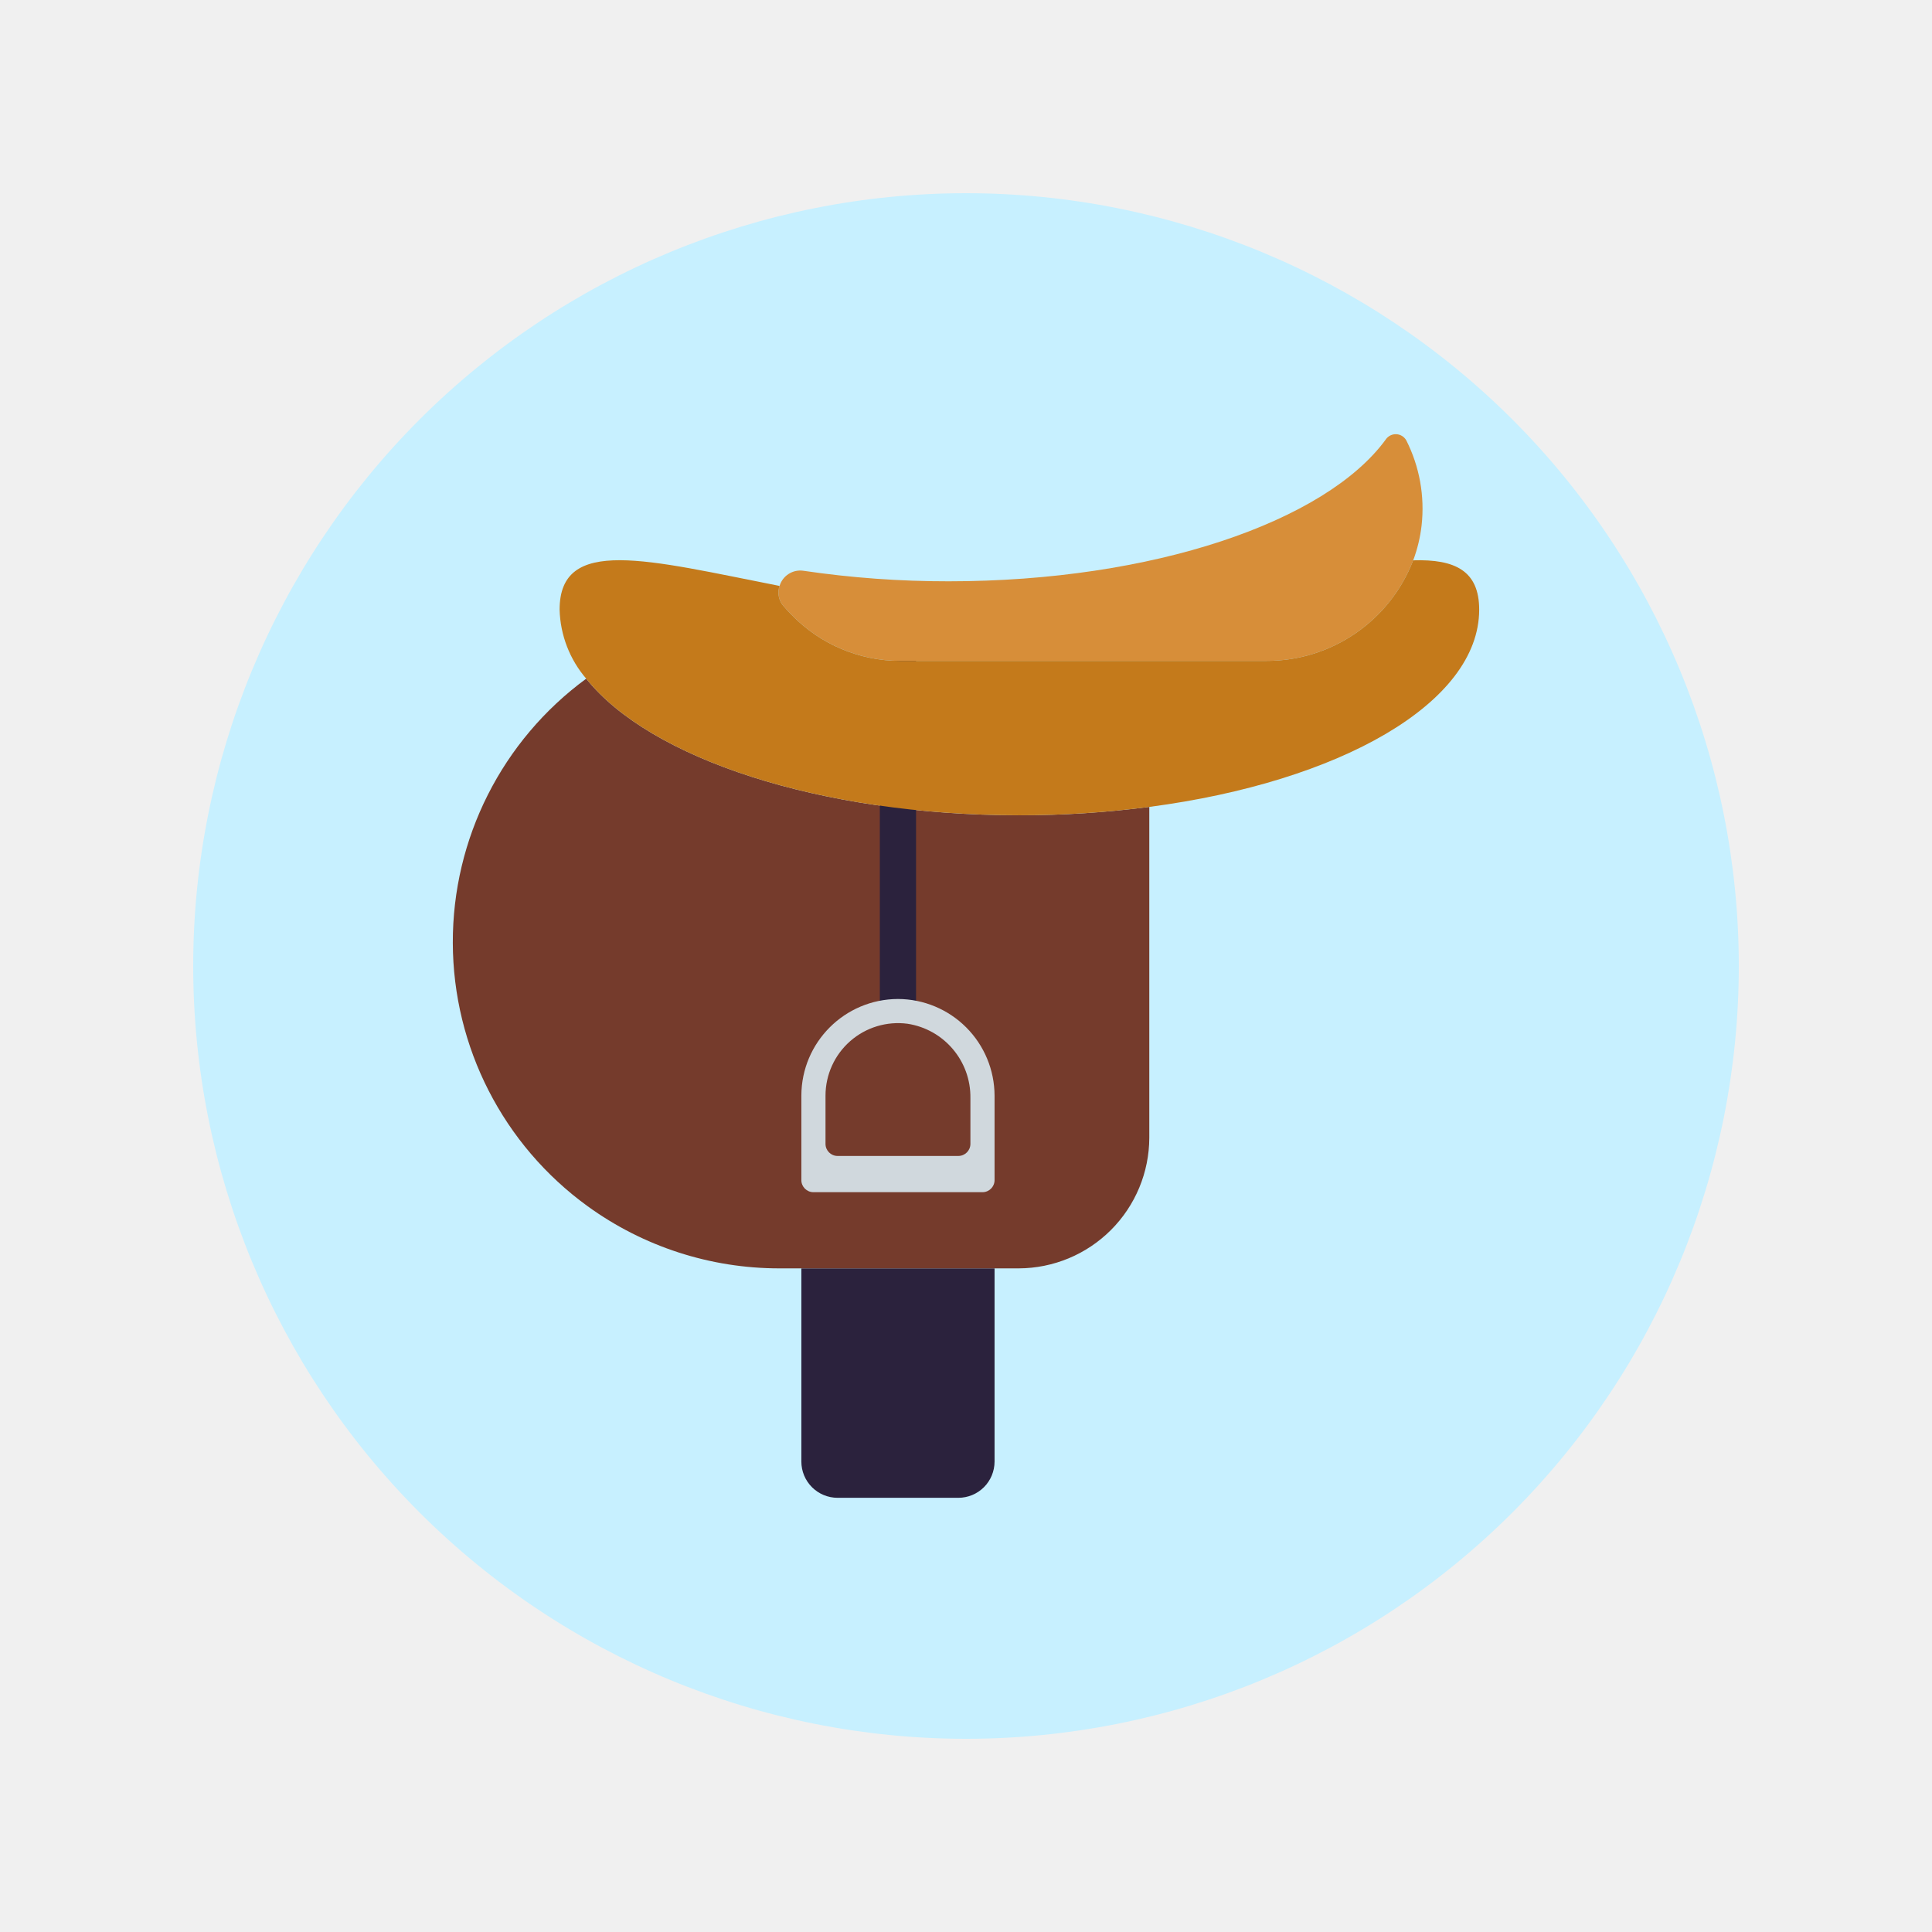
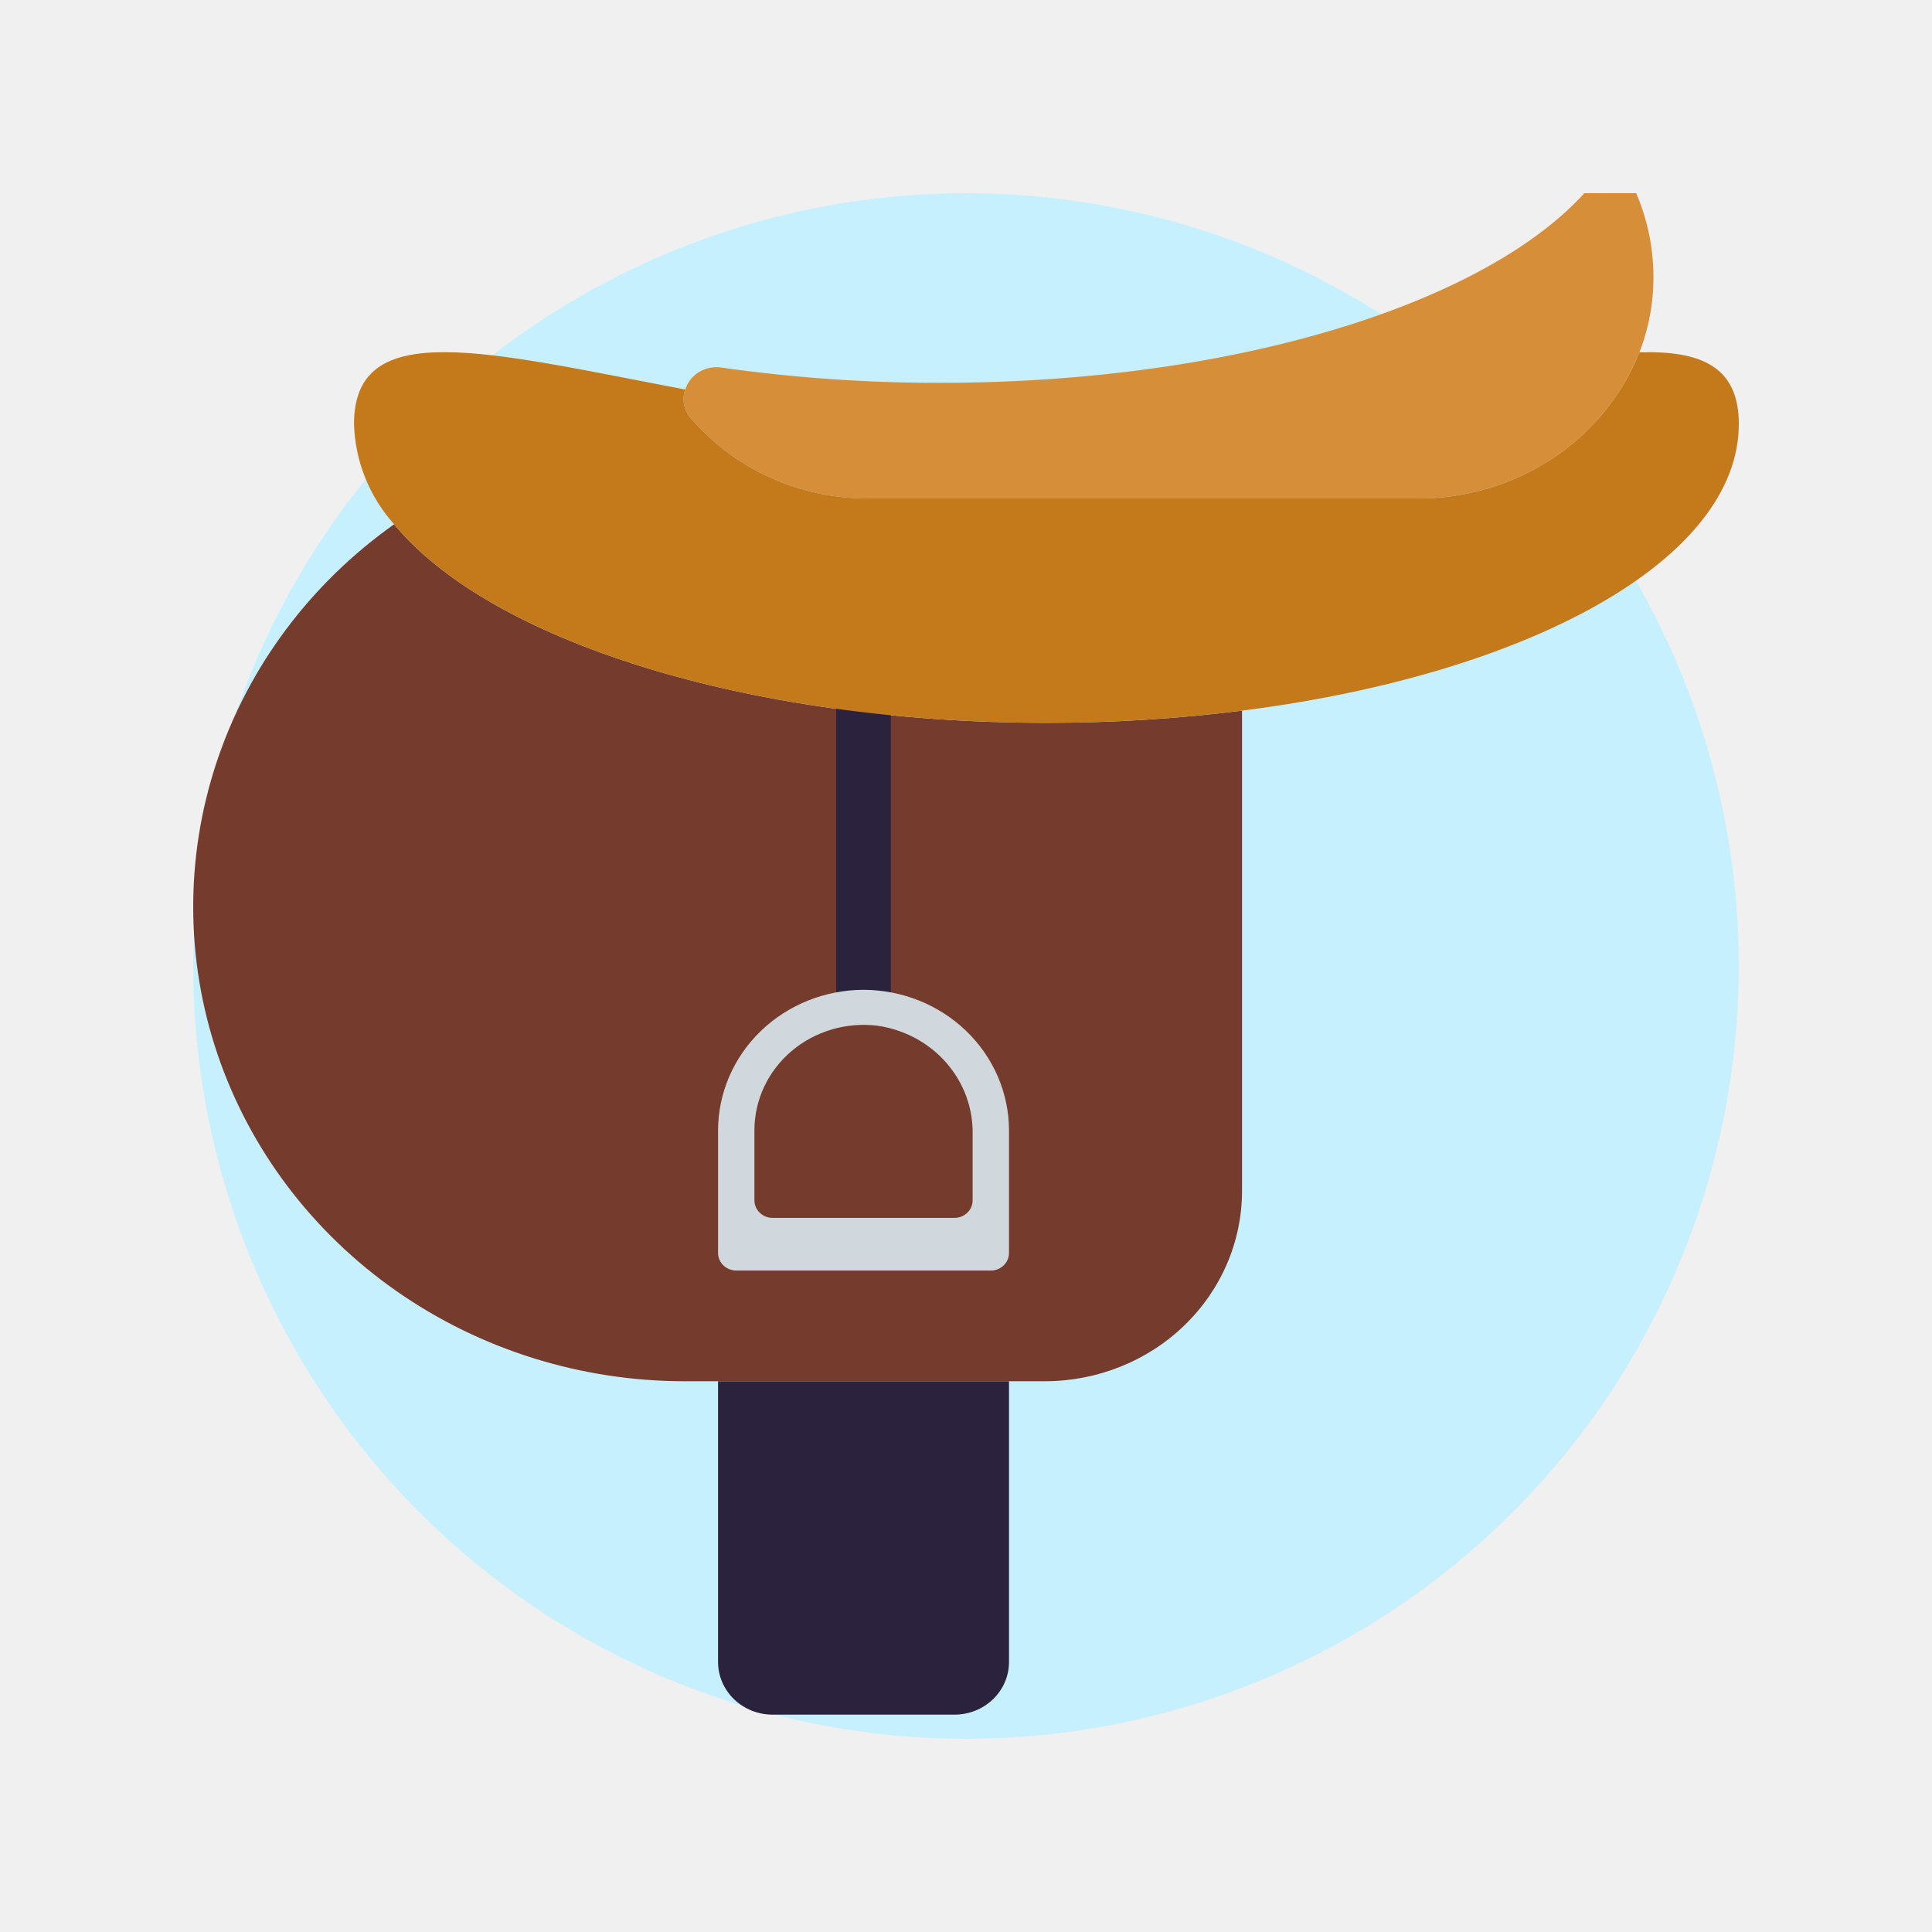
<svg xmlns="http://www.w3.org/2000/svg" width="160" height="160" fill="none">
  <path d="M16 80c0 16.974 6.743 33.253 18.745 45.255C46.748 137.257 63.026 144 80 144c16.974 0 33.253-6.743 45.255-18.745C137.257 113.253 144 96.974 144 80c0-16.974-6.743-33.252-18.745-45.255C113.253 22.743 96.974 16 80 16c-16.974 0-33.252 6.743-45.255 18.745C22.743 46.748 16 63.026 16 80z" fill="#C7F0FF" />
-   <path fill-rule="evenodd" clip-rule="evenodd" d="M66.365 105.042v16c0 .795.316 1.558.879 2.121a3.003 3.003 0 002.121.879h10a3.003 3.003 0 002.121-.879 3.001 3.001 0 00.879-2.121v-16h-16z" fill="#2B223D" />
-   <path d="M95.18 66.824a82.685 82.685 0 01-10.759.694c-16.546 0-30.621-4.721-35.873-11.314a27.036 27.036 0 00.121 43.693 27.032 27.032 0 0015.868 5.144h19.828a10.846 10.846 0 007.638-3.176 10.849 10.849 0 003.177-7.639V66.824z" fill="#753B2C" />
-   <path d="M64.56 48.523a1.692 1.692 0 00.304 1.643c.233.28.485.542.741.8a12.538 12.538 0 008.941 3.766h30.289a13.007 13.007 0 0012.2-8.328c.351-.935.585-1.91.697-2.903a12.534 12.534 0 00-1.263-7.021 1.004 1.004 0 00-.83-.521 1.001 1.001 0 00-.495.103.993.993 0 00-.381.333c-4.972 6.818-19.294 11.746-36.198 11.746a81.764 81.764 0 01-12.036-.873 1.788 1.788 0 00-1.968 1.255z" fill="#D78E39" />
-   <path d="M75.864 54.732h-3V83.576h3V54.732z" fill="#2B223D" />
-   <path d="M66.365 97.732v-7a8.024 8.024 0 018-8 8.023 8.023 0 015.65 2.35 8.023 8.023 0 012.35 5.65v7a1 1 0 01-1 1h-14a1 1 0 01-1-1zm14-3V90.94a6.14 6.14 0 00-5.211-6.158 6.009 6.009 0 00-4.741 1.438 6.008 6.008 0 00-2.048 4.511v4a1 1 0 001 1h10a1 1 0 00 1-1l0-0z" fill="#D0D8DD" />
-   <path d="M74.546 54.732h30.288a13.007 13.007 0 0012.2-8.328c3.468-.108 5.466.867 5.466 4.085 0 7.734-11.53 14.259-27.319 16.336a82.687 82.687 0 01-10.759.694c-16.546 0-30.621-4.721-35.873-11.314a9.143 9.143 0 01-2.205-5.716c0-6.15 7.291-4.112 18.217-1.965a1.692 1.692 0 00.304 1.643c.233.28.485.542.741.8a12.539 12.539 0 008.941 3.766" fill="#C47A1B" />
+   <g clip-path="url(#clip0)">
+     <path fill-rule="evenodd" clip-rule="evenodd" d="M59.467 114.39v23.251c0 1.156.476 2.265 1.323 3.082.847.818 1.996 1.277 3.194 1.277h15.059c1.198 0 2.347-.459 3.195-1.277.847-.817 1.323-1.926 1.323-3.082V114.39H59.467z" fill="#2B223D" />
+     <path d="M102.86 58.854a128.97 128.97 0 01-16.201 1.008c-24.916 0-46.111-6.86-54.021-16.441-6.921 4.897-12.061 11.78-14.687 19.665-2.625 7.885-2.601 16.369.07 24.24 2.67 7.871 7.85 14.726 14.8 19.587 6.949 4.86 15.312 7.477 23.895 7.476h29.858c4.316-.012 8.451-1.672 11.502-4.617 3.052-2.944 4.771-6.935 4.784-11.099V58.854z" fill="#753B2C" />
+     <path d="M56.749 32.26a2.378 2.378 0 00-.098 1.252c.08.418.272.81.555 1.135.35.407.731.787 1.116 1.163 1.755 1.729 3.849 3.104 6.161 4.043 2.312.94 4.794 1.425 7.303 1.429h45.612c3.972.018 7.857-1.129 11.138-3.291 3.281-2.162 5.803-5.235 7.232-8.812a17.071 17.071 0 001.05-4.218c.404-3.507-.257-7.051-1.902-10.202a1.471 1.471 0 00-.522-.536 1.544 1.544 0 00-.727-.221 1.554 1.554 0 00-.746.15c-.231.111-.429.277-.574.483-7.486 9.908-29.054 17.069-54.51 17.069a127.526 127.526 0 01-18.124-1.268c-.638-.089-1.289.046-1.833.381s-.945.847-1.131 1.443z" fill="#D78E39" />
+     <path d="M73.772 41.283h-4.518v41.915h4.518V41.283z" fill="#2B223D" />
+     <path d="M59.467 103.768V93.596c.009-3.08 1.282-6.032 3.539-8.21 2.257-2.178 5.316-3.406 8.508-3.415 3.192.009 6.251 1.237 8.508 3.415 2.257 2.178 3.53 5.13 3.539 8.21v10.172c0 .385-.159.755-.441 1.027-.282.273-.665.426-1.065.426H60.973c-.399 0-.782-.153-1.065-.426-.282-.272-.441-.642-.441-1.027zm21.082-4.36v-5.51c.032-2.154-.745-4.247-2.187-5.892s-3.453-2.731-5.66-3.056a9.361 9.361 0 00-3.804.301c-1.231.36-2.369.97-3.336 1.788-.968.818-1.743 1.826-2.275 2.957-.532 1.131-.808 2.357-.809 3.599v5.813c0 .385.159.755.441 1.027.282.273.665.426 1.065.426h15.059c.399 0 .782-.153 1.064-.425.282-.273.441-.642.441-1.027l0-0z" fill="#D0D8DD" />
+     <path d="M71.787 41.282h45.611c3.973.018 7.857-1.129 11.138-3.291 3.281-2.162 5.804-5.235 7.233-8.812 5.223-.157 8.232 1.26 8.232 5.936 0 11.238-17.364 20.72-41.14 23.738a128.981 128.981 0 01-16.202 1.008c-24.916 0-46.111-6.86-54.021-16.441-2.064-2.318-3.236-5.251-3.32-8.306 0-8.937 10.98-5.976 27.432-2.856a2.377 2.377 0 00-.098 1.252c.08.418.272.81.555 1.135.35.407.731.787 1.116 1.163 1.755 1.729 3.849 3.104 6.161 4.043 2.312.94 4.794 1.425 7.303 1.428" fill="#C47A1B" />
+   </g>
+   <defs>
+     <clipPath id="clip0">
+       <path fill="#fff" transform="translate(16 16)" d="M0 0h128v128H0z" />
+     </clipPath>
+   </defs>
</svg>
